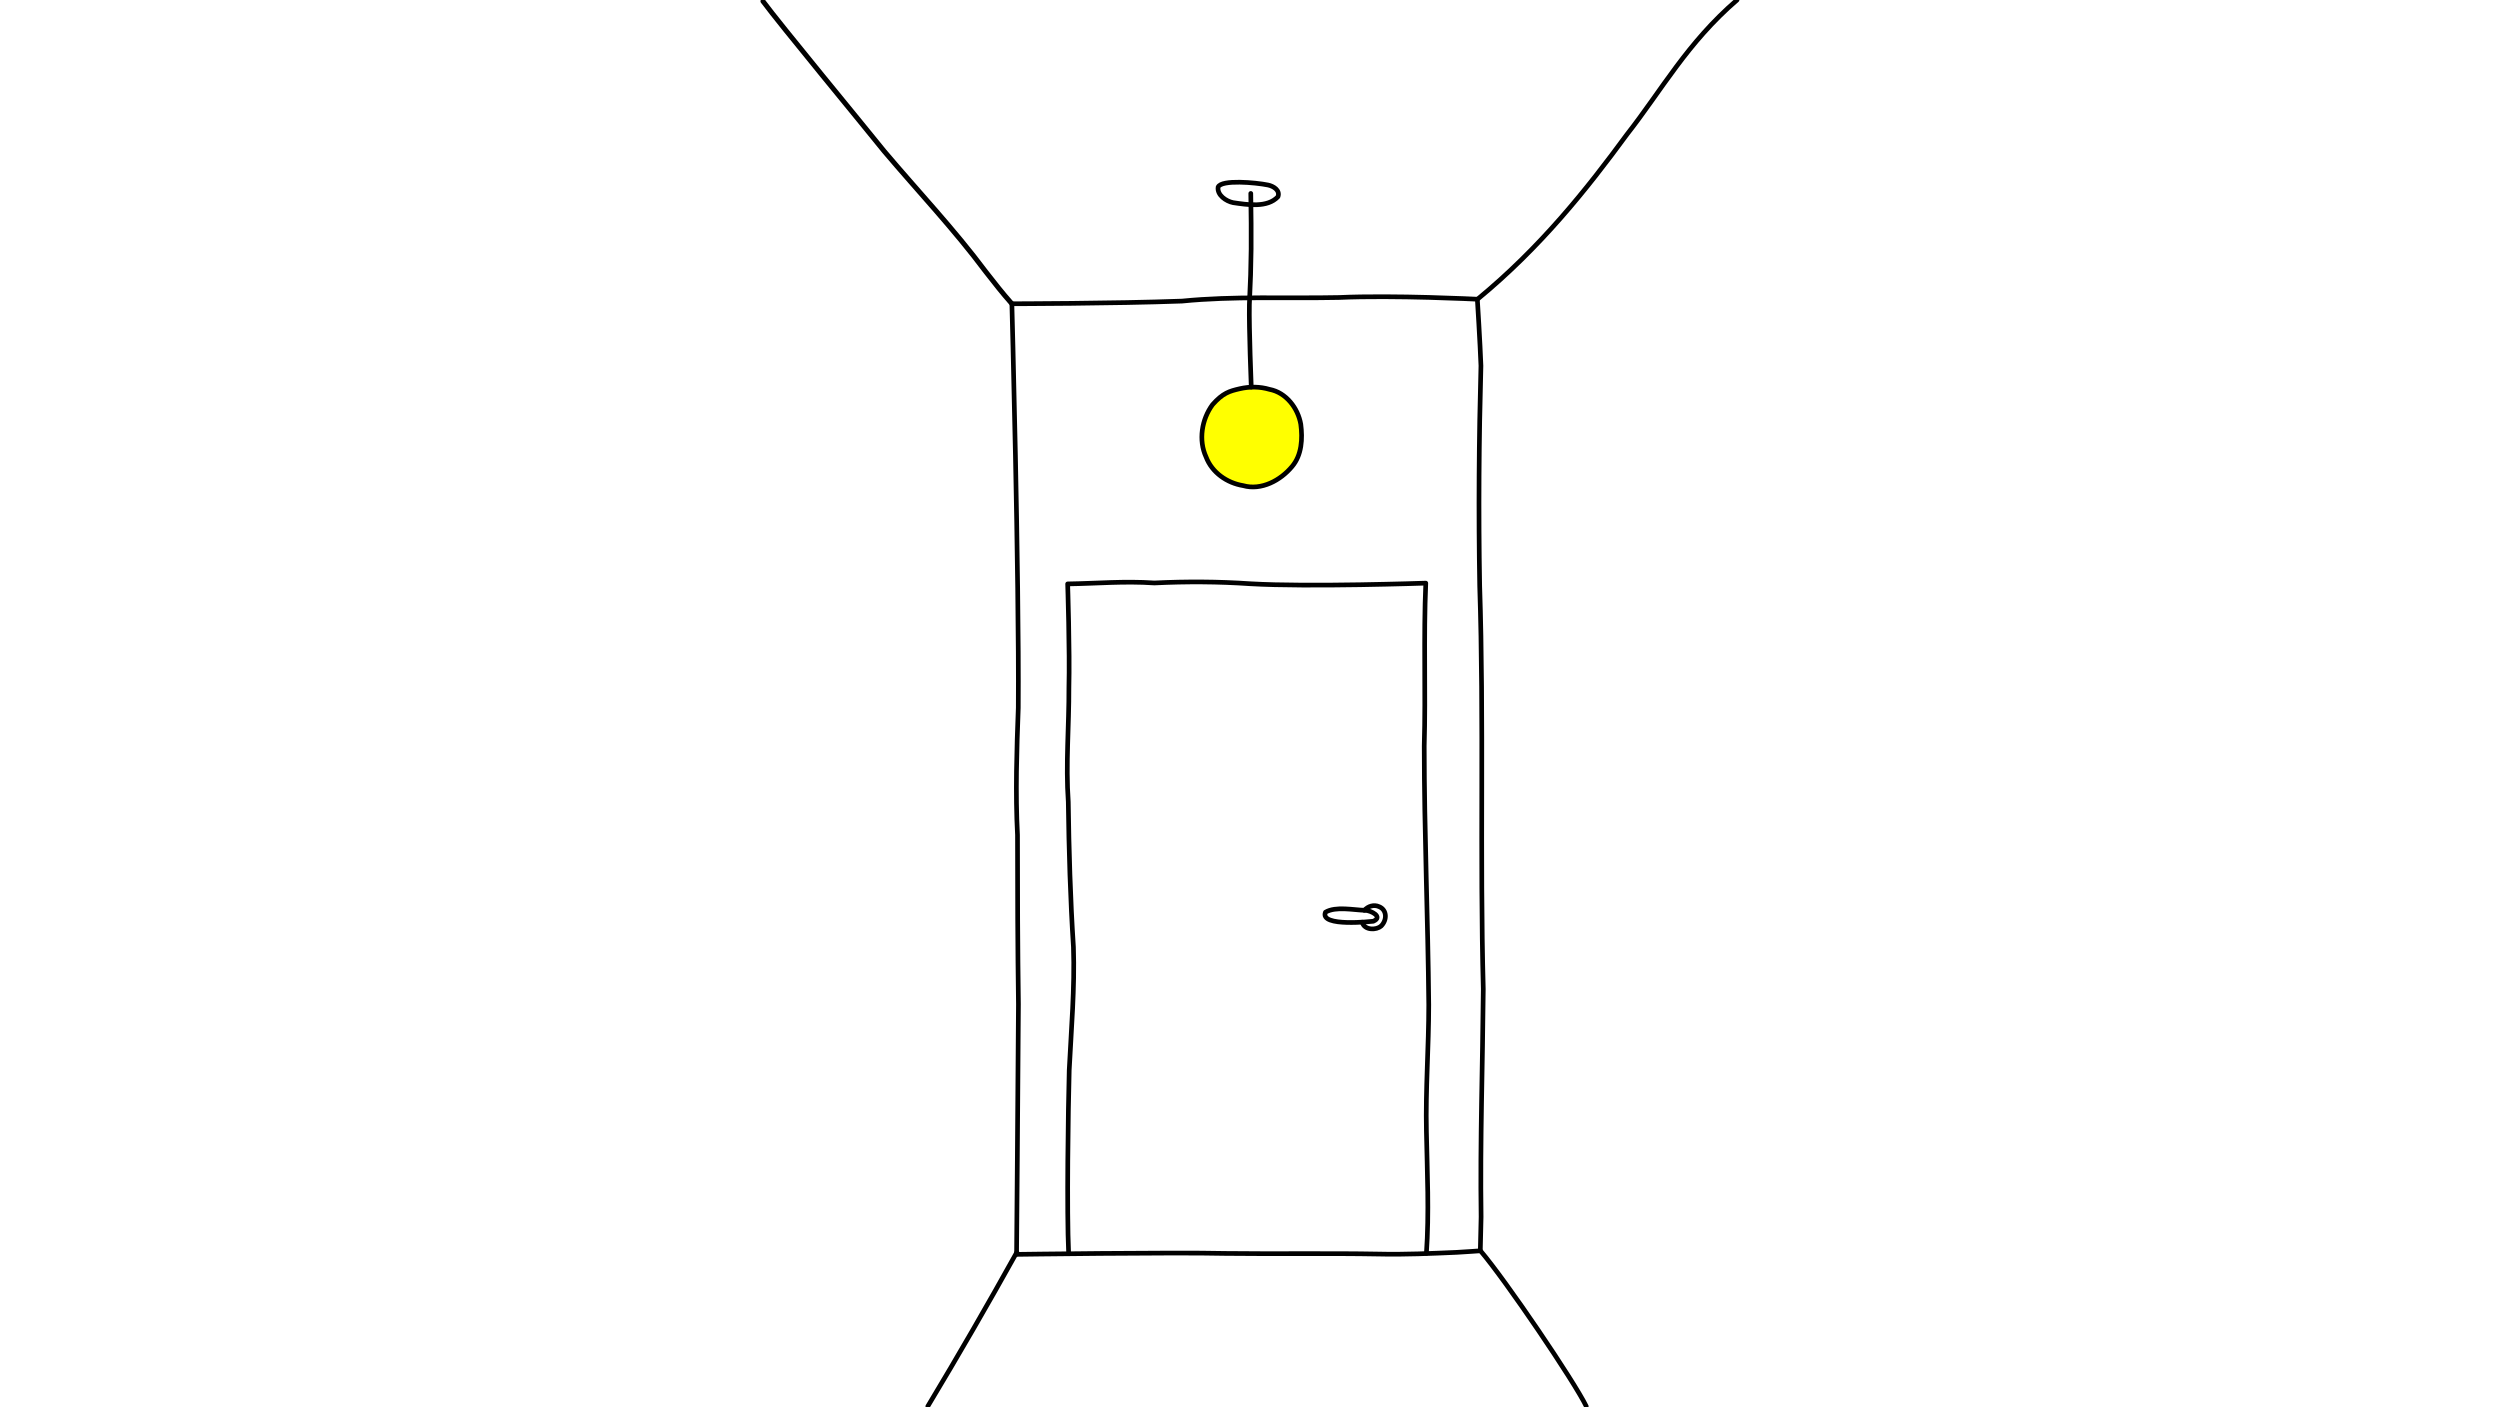
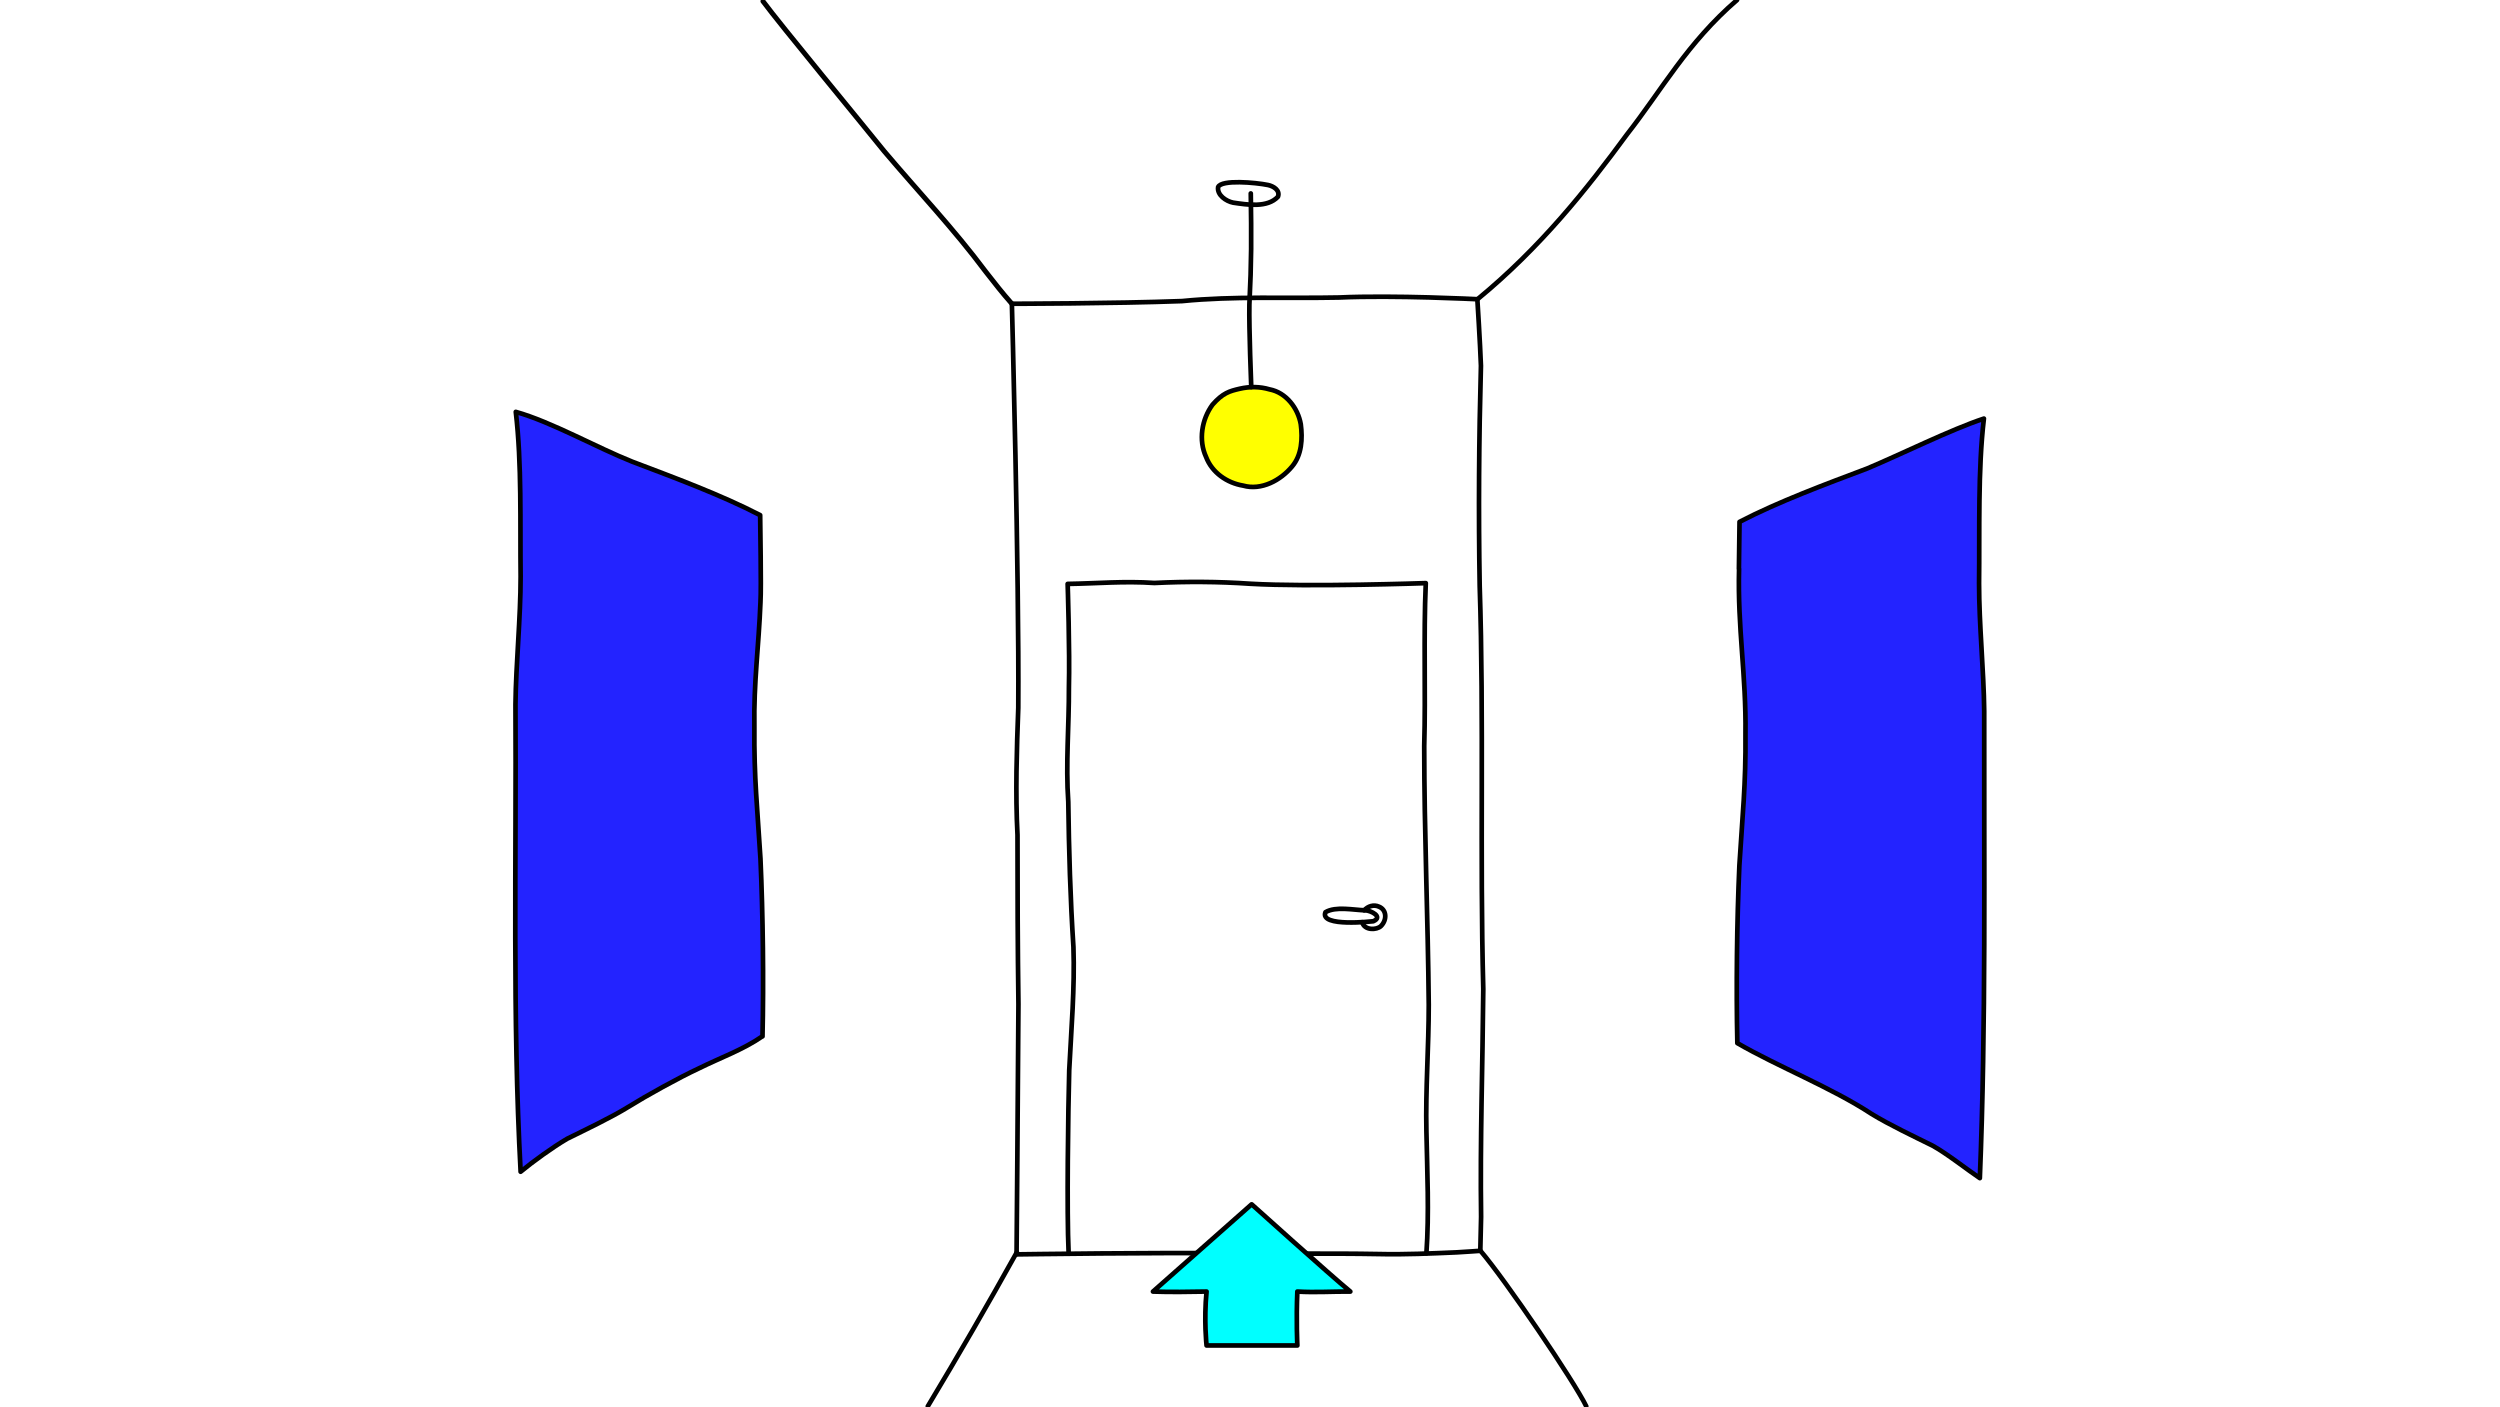
<svg xmlns="http://www.w3.org/2000/svg" id="Ebene_1" version="1.1" viewBox="0 0 1600 900">
  <defs>
    <style>
      .st0, .st1, .st2 {
        fill: none;
      }

      .st1 {
        stroke-width: 3.2px;
      }

-       .st1, .st2, .st3 {
+       .st1, .st2, .st3, .st4, .st5 {
        stroke: #000;
        stroke-linecap: round;
        stroke-linejoin: round;
      }

-       .st2, .st3 {
+       .st2, .st3, .st4, .st5 {
        stroke-width: 3px;
      }

      .st3 {
+         fill: #2323ff;
+       }
+ 
+       .st4 {
+         fill: aqua;
+       }
+ 
+       .st5 {
        fill: #ff0;
      }
    </style>
  </defs>
  <g id="New_Layer_1">
    <path id="STROKE_431497de-9001-423a-a552-ab8ff0ccda43" class="st1" d="M488.3.8c11,14.9,63.8,78.8,77.6,96,21.9,25.9,44.6,49.8,64.9,77,6.6,8.4,10.1,13,16.8,20.6" />
-     <path id="STROKE_680e2007-6a32-49b4-93a5-899033f13c68" class="st2" d="M945.5,191.6c40.4-33.2,70.1-70.6,95.7-105.5,22.4-28.6,38.6-58.6,70.5-86.1" />
+     <path id="STROKE_680e2007-6a32-49b4-93a5-899033f13c68" class="st2" d="M945.5,191.6c40.4-33.2,70.1-70.6,95.7-105.5C1063.6,57.5,1079.8,27.5,1111.7,0" />
    <path id="STROKE_3e462730-f6e7-44cf-b3d4-6a5eb50b3e41" class="st2" d="M947.5,800.5c16.3,19.1,60.1,83.8,67.7,99.5" />
    <path id="STROKE_e35a6a1c-f590-4f62-8732-7e624bfb9198" class="st2" d="M650.8,801.4c-18.4,33.1-37.4,66-57,98.6" />
-     <path id="STROKE_555ca850-e942-47d8-9b44-3893f0450e8f" class="st2" d="M947.5,800.5s-9.6.7-15.1,1c-16.4.7-33.4,1.5-49.9,1.1-32.2-.6-66,0-98.2-.4-34.4-.8-133.7.6-133.7.6,0,0,.9-106.8,1.2-160.1-.5-36-.6-72.3-.6-108.3-1.4-26.9-.5-54.5.5-81.4.6-85.9-4.1-258.6-4.1-258.6,0,0,65-.1,108.9-1.7,33-3.3,67.3-1.6,100.5-2.3,35.3-1.6,88.5,1.1,88.5,1.1,0,0,1.8,28.4,2.3,42.6-1.3,47-1.6,93.7-.8,140.8,2.8,86.1,0,172,2.3,258.1-.4,48.7-2.1,97.1-1.4,145.8-.3,12-.5,21.5-.5,21.5v.2Z" />
-     <path id="STROKE_6e20f9db-b4d5-44db-a1a2-418bbd67a69e" class="st2" d="M871.8,590.2c1.4,5.4,9.3,5.1,12,2.5h.1c4-4,3.7-10.4-1.2-12.4-3.4-1.6-7.2-.3-9.5,2.3" />
+     <path id="STROKE_555ca850-e942-47d8-9b44-3893f0450e8f" class="st2" d="M947.5,800.5s-9.6.7-15.1,1c-16.4.7-33.4,1.5-49.9,1.1-32.2-.6-66,0-98.2-.4-34.4-.8-133.7.6-133.7.6,0,0,.9-106.8,1.2-160.1-.5-36-.6-72.3-.6-108.3-1.4-26.9-.5-54.5.5-81.4.6-85.9-4.1-258.6-4.1-258.6,0,0,65-.1,108.9-1.7,33-3.3,67.3-1.6,100.5-2.3,35.3-1.6,88.5,1.1,88.5,1.1,0,0,1.8,28.4,2.3,42.6-1.3,47-1.6,93.7-.8,140.8,2.8,86.1,0,172,2.3,258.1-.4,48.7-2.1,97.1-1.4,145.8-.3,12-.5,21.5-.5,21.5v.2h0Z" />
+     <path id="STROKE_6e20f9db-b4d5-44db-a1a2-418bbd67a69e" class="st2" d="M871.8,590.2c1.4,5.4,9.3,5.1,12,2.5h0c4-4,3.7-10.4-1.2-12.4-3.4-1.6-7.2-.3-9.5,2.3" />
    <path id="STROKE_e4c1e2fd-ebd4-4c33-87ba-3d45db8aa361" class="st2" d="M878.9,589.6c6.5-2.8-1.5-6.9-5.2-7-7.6-.2-18.8-2.7-25.4,1.2-4.1,9.8,30.6,5.8,30.6,5.8h0Z" />
    <path id="STROKE_d0633768-ce49-4471-ba42-43c3bf4d6fbf" class="st2" d="M683.9,801.4c-1.2-25.4-.3-91.1.4-116.5,1.3-26.2,3.6-52.5,2.7-78.8-2-30.9-2.9-62-3.3-92.9-1.7-24.3.5-48.7.4-73.1.6-23.3-.8-66.4-.8-66.4,19.4-.3,36.1-1.9,55.5-.6,20.6-1,40.9-.9,61.4.5,37.4,2.2,112.3-.4,112.3-.4-1.5,34.6,0,69.6-1,104.3,0,55.2,2.4,110.4,2.9,165.6,0,26.9-2.1,54.1-1.5,81,.5,25.9,1.8,52.1,0,78" />
-     <path id="STROKE_b8a62a33-bae4-4afb-9b1f-f862b08a09f3" class="st3" d="M776,259c-6.9,9.4-9.1,22.7-4.1,33.5,3.8,10,13.4,16.6,23.7,18.3,11.7,3.3,24-3.4,31.3-12.2,6.3-7.4,6.8-17.9,5.6-27.1-1.8-10.3-9.4-20.3-20-22.3-6.1-1.8-12.6-1.9-19.1-.4s-10.8,2.7-17.4,10.2h0Z" />
+     <path id="STROKE_b8a62a33-bae4-4afb-9b1f-f862b08a09f3" class="st5" d="M776,259c-6.9,9.4-9.1,22.7-4.1,33.5,3.8,10,13.4,16.6,23.7,18.3,11.7,3.3,24-3.4,31.3-12.2,6.3-7.4,6.8-17.9,5.6-27.1-1.8-10.3-9.4-20.3-20-22.3-6.1-1.8-12.6-1.9-19.1-.4s-10.8,2.7-17.4,10.2h0Z" />
    <path id="STROKE_e81e50d4-41f7-4de7-a9e4-af441fb7ab7d" class="st2" d="M800.5,123.8c.4,27.9.5,43.2-.9,71.1-.3,15.1,1.2,52.8,1.2,52.8" />
    <path id="STROKE_c3775975-608a-448f-aeb5-0a8d44505228" class="st2" d="M811.5,118.4c3.4.7,7.9,3.3,6.4,7.5-6.8,7.3-19.7,5.1-28.7,3.8-4.5-.9-10.4-4.9-9.6-10,2.1-4.9,24-2.9,31.9-1.3h0Z" />
  </g>
  <path id="Tür" class="st0" d="M683.9,801.4c-1.2-25.4-.3-91.1.4-116.5,1.3-26.2,3.6-52.5,2.7-78.8-2-30.9-2.9-62-3.3-92.9-1.7-24.3.5-48.7.4-73.1.6-23.3-.8-66.4-.8-66.4,19.4-.3,36.1-1.9,55.5-.6,20.6-1,40.9-.9,61.4.5,37.4,2.2,112.3-.4,112.3-.4-1.5,34.6,0,69.6-1,104.3,0,55.2,2.4,110.4,2.9,165.6,0,26.9-2.1,54.1-1.5,81,.5,25.9,1.8,52.1,0,78,0,0-13.8.9-30.3.5-32.2-.6-66,0-98.2-.4-34.4-.8-100.4-.9-100.4-.9h-.1Z" />
+   <g id="New_Layer_2">
+     <path id="STROKE_4a129a39-2291-4a99-adac-df2183be8268" class="st3" d="M488,663.2c-12.4,8.6-26.9,13.7-40.8,20.6-12.9,6-33.3,17.3-45.2,24.7-11.2,6.9-27.5,14.6-39,20.3-9.4,5.5-22.2,14.8-29.8,21.1-5.3-98.9-2.7-200-3.3-299.1.3-26.2,3.3-55.2,3.3-81.8-.4-33.8.8-72.3-3.1-105.4,22.8,6.4,51.9,22.9,74.6,31.9,26.6,10.1,56.7,21.2,81.8,34.2,0,7.3.8,44.8.2,55.8-1.1,28.2-4.4,51.2-3.9,80-.3,32.1,2,53.1,3.9,84.1,1.6,36.3,2.1,78.3,1.3,113.7h0Z" />
+     <path id="STROKE_da8bb7cb-74e7-452f-b6f5-1d8b59197b29" class="st3" d="M1113,364c-1,38.2,4.6,67.9,4.1,105.8.3,32.1-2,53.1-3.9,84.1-1.6,36.3-2.1,78.3-1.3,113.7,26.1,15.1,60.3,28.5,85.9,45.3,11.2,6.9,27.5,14.6,39,20.3,9,4.9,22.9,15.9,30.3,20.8,4-98.9,2.6-199.8,2.8-298.9-.3-26.2-3.3-55.2-3.3-81.8.4-33.8-.8-72.3,3.1-105.4-20.9,6.9-53.4,23-74.6,31.9-26.5,10-56.8,21.2-81.8,34.2,0,0-.3,19.9-.4,30.1h.1Z" />
+   </g>
+   <path id="STROKE_2723813b-dec1-47cb-992f-cff34e48f481" class="st4" d="M801.1,770.8s50.2,45.2,63.1,55.8c-11.8-.1-22.1.7-33.9,0-.8,18.1,0,34.5,0,34.5h-58.1s-1.8-16.1,0-34.5c-11,.2-23.2.4-34.3,0l63.1-55.8h0Z" />
</svg>
